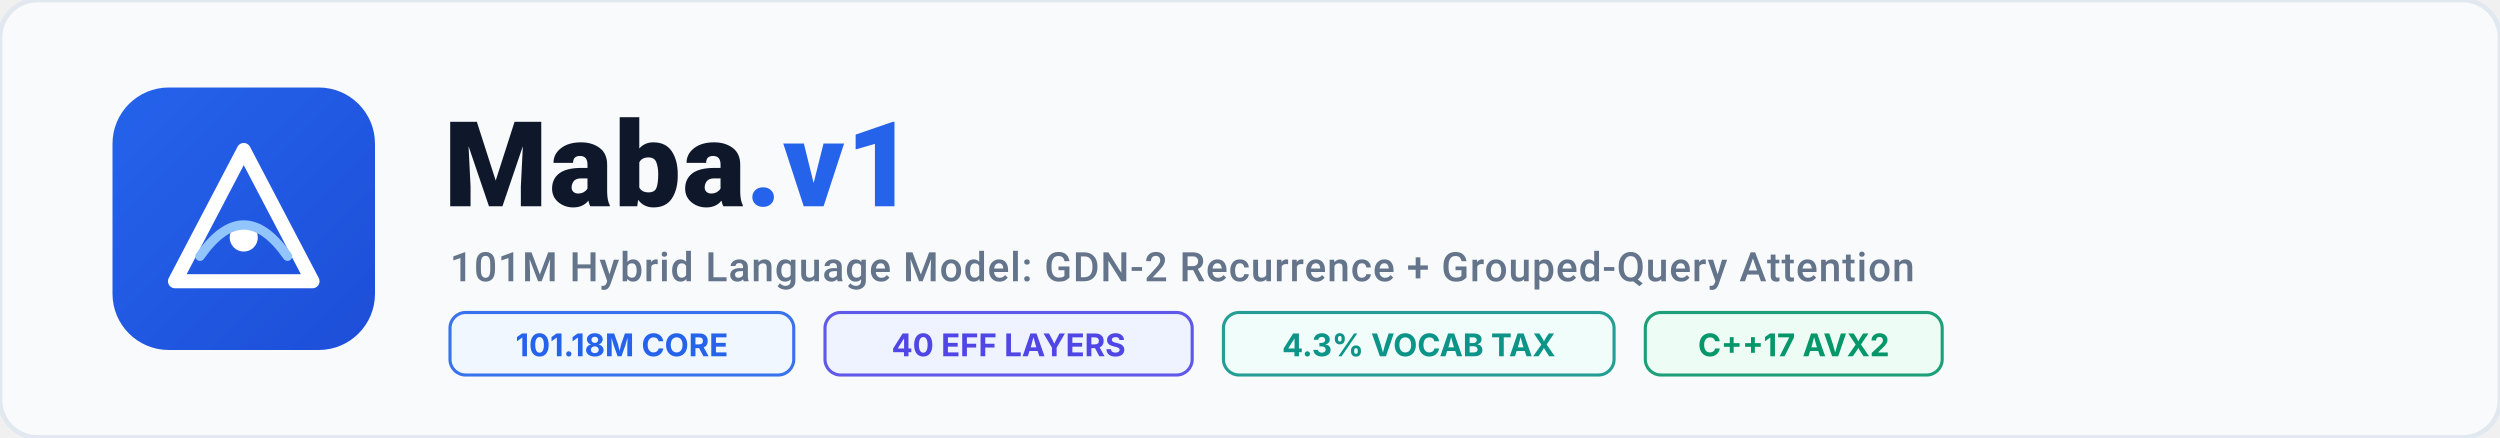
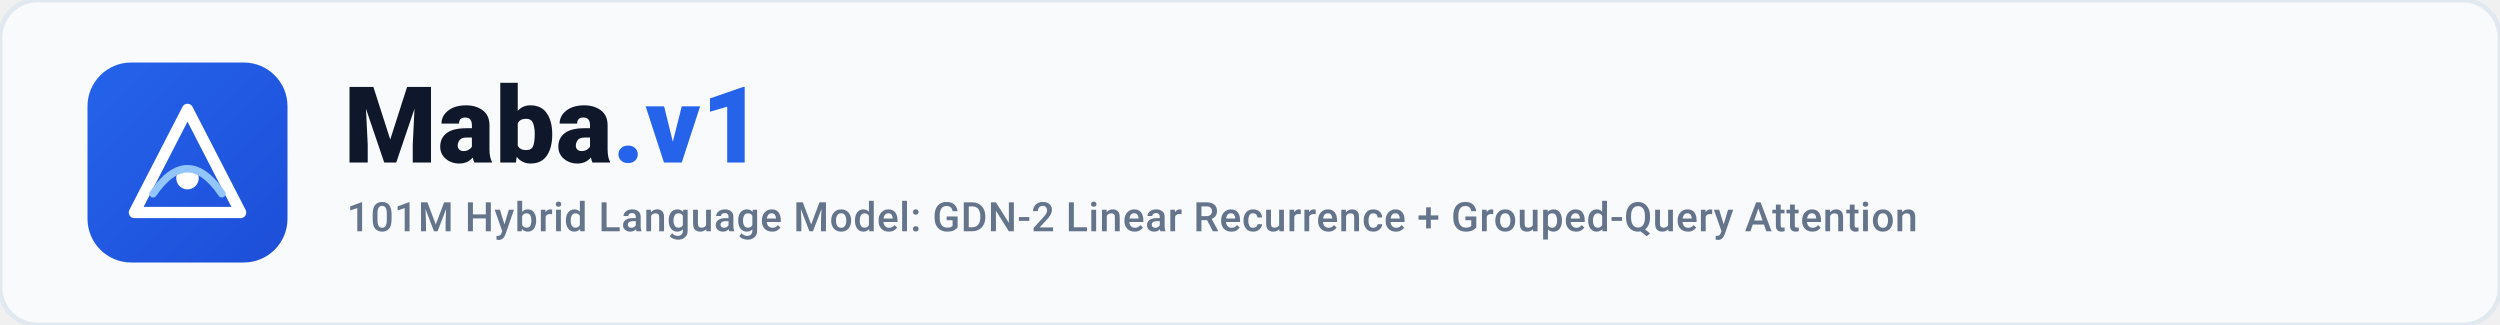
- <svg xmlns="http://www.w3.org/2000/svg" viewBox="0 0 800 140" width="100%" height="140">
+ <svg xmlns="http://www.w3.org/2000/svg" viewBox="0 0 800 104" width="100%" height="104">
  <defs>
    <linearGradient id="logoBlue" x1="0%" y1="0%" x2="100%" y2="100%">
      <stop offset="0%" stop-color="#2563eb" />
      <stop offset="100%" stop-color="#1d4ed8" />
    </linearGradient>
  </defs>
-   <rect width="800" height="140" rx="12" fill="#f8fafc" stroke="#e2e8f0" stroke-width="1.5" />
-   <g transform="translate(36, 28)">
-     <rect width="84" height="84" rx="18" fill="url(#logoBlue)" />
-     <path d="M 42,20 L 64,62 L 20,62 Z" fill="none" stroke="#ffffff" stroke-width="4.5" stroke-linejoin="round" />
-     <circle cx="42" cy="48" r="4.5" fill="#ffffff" />
-     <path d="M 28,54 Q 42,34 56,54" fill="none" stroke="#93c5fd" stroke-width="3" stroke-linecap="round" />
+   <rect width="800" height="104" rx="12" fill="#f8fafc" stroke="#e2e8f0" stroke-width="1.5" />
+   <g transform="translate(28, 20)">
+     <rect width="64" height="64" rx="14" fill="url(#logoBlue)" />
+     <path d="M 32,15 L 49,48 L 15,48 Z" fill="none" stroke="#ffffff" stroke-width="3.6" stroke-linejoin="round" />
+     <circle cx="32" cy="37" r="3.6" fill="#ffffff" />
+     <path d="M 21,42 Q 32,26 43,42" fill="none" stroke="#93c5fd" stroke-width="2.4" stroke-linecap="round" />
  </g>
-   <text x="142" y="66" font-family="-apple-system, BlinkMacSystemFont, 'Segoe UI', Roboto, Helvetica, Arial, sans-serif" font-size="38" font-weight="800" fill="#0f172a" letter-spacing="0.5">
+   <text x="110" y="52" font-family="-apple-system, BlinkMacSystemFont, 'Segoe UI', Roboto, Helvetica, Arial, sans-serif" font-size="34" font-weight="800" fill="#0f172a" letter-spacing="0.3">
    Maba<tspan fill="#2563eb">.v1</tspan>
  </text>
-   <text x="144" y="90" font-family="-apple-system, BlinkMacSystemFont, 'Segoe UI', Roboto, Helvetica, Arial, sans-serif" font-size="13" font-weight="500" fill="#64748b" letter-spacing="0.3">
-     101M Hybrid Language Model: GDN-2 Recurrence + Grouped-Query Attention
+   <text x="111" y="74" font-family="-apple-system, BlinkMacSystemFont, 'Segoe UI', Roboto, Helvetica, Arial, sans-serif" font-size="13" font-weight="500" fill="#64748b" letter-spacing="0.2">
+     101M Hybrid Language Model: GDN-2 Linear Recurrence + Grouped-Query Attention
  </text>
-   <g transform="translate(144, 100)">
-     <rect width="110.0" height="20" rx="5" fill="#eff6ff" stroke="#2563eb" stroke-width="1" opacity="0.9" />
-     <text x="55.0" y="14" text-anchor="middle" font-family="-apple-system, BlinkMacSystemFont, monospace" font-size="10" font-weight="700" fill="#2563eb">101.18M CORE</text>
-   </g>
-   <g transform="translate(264.0, 100)">
-     <rect width="117.5" height="20" rx="5" fill="#eef2ff" stroke="#4f46e5" stroke-width="1" opacity="0.9" />
-     <text x="58.75" y="14" text-anchor="middle" font-family="-apple-system, BlinkMacSystemFont, monospace" font-size="10" font-weight="700" fill="#4f46e5">40 EFF LAYERS</text>
-   </g>
-   <g transform="translate(391.5, 100)">
-     <rect width="125.0" height="20" rx="5" fill="#f0fdfa" stroke="#0d9488" stroke-width="1" opacity="0.9" />
-     <text x="62.5" y="14" text-anchor="middle" font-family="-apple-system, BlinkMacSystemFont, monospace" font-size="10" font-weight="700" fill="#0d9488">4.3% VOCAB TAX</text>
-   </g>
-   <g transform="translate(526.5, 100)">
-     <rect width="95.0" height="20" rx="5" fill="#ecfdf5" stroke="#059669" stroke-width="1" opacity="0.9" />
-     <text x="47.5" y="14" text-anchor="middle" font-family="-apple-system, BlinkMacSystemFont, monospace" font-size="10" font-weight="700" fill="#059669">C++17 AVX2</text>
-   </g>
</svg>
